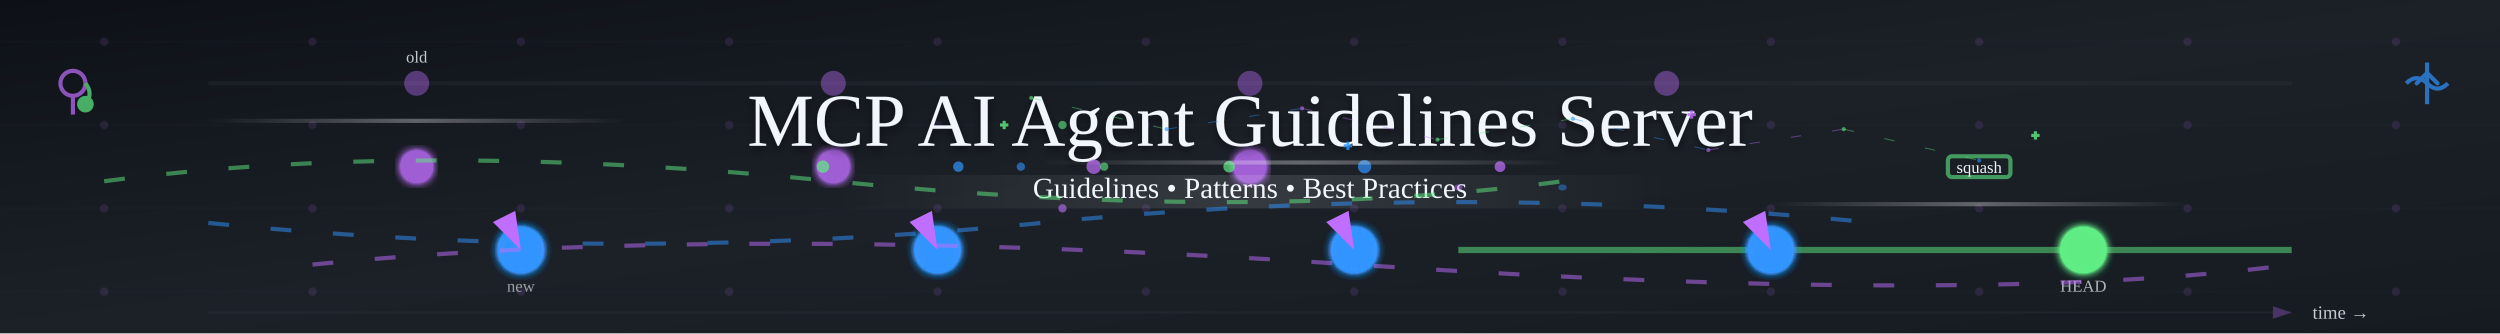
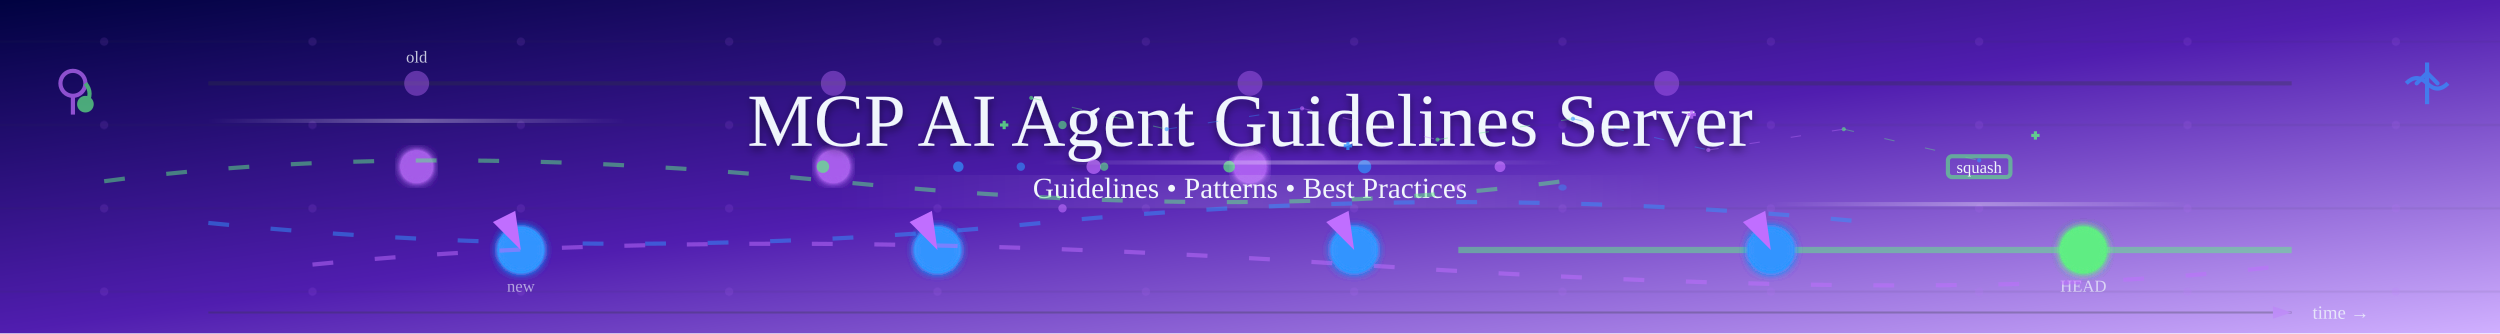
<svg xmlns="http://www.w3.org/2000/svg" width="1200" height="160" viewBox="0 0 1200 160" role="img" aria-label="Git Rebase">
  <defs>
    <linearGradient id="bgRebaseGrad" x1="0%" y1="0%" x2="100%" y2="100%">
-       <stop offset="0%" style="stop-color:#0d1117;stop-opacity:1">
-         <animate attributeName="stop-color" values="#0d1117;#161b22;#0d1117" dur="4.5s" repeatCount="indefinite" />
+       <stop offset="0%" style="stop-color:#000240;stop-opacity:1">
+         <animate attributeName="stop-color" values="#000240;#501DAF;#000240" dur="4.5s" repeatCount="indefinite" />
      </stop>
-       <stop offset="50%" style="stop-color:#1c2128;stop-opacity:1" />
-       <stop offset="100%" style="stop-color:#161b22;stop-opacity:1">
-         <animate attributeName="stop-color" values="#161b22;#0d1117;#161b22" dur="4.5s" repeatCount="indefinite" />
+       <stop offset="50%" style="stop-color:#501DAF;stop-opacity:1" />
+       <stop offset="100%" style="stop-color:#D0B0FF;stop-opacity:1">
+         <animate attributeName="stop-color" values="#000240;#501DAF;#000240" dur="4.5s" repeatCount="indefinite" />
      </stop>
    </linearGradient>
    <radialGradient id="rebaseGlow" cx="50%" cy="50%" r="50%">
      <stop offset="0%" style="stop-color:#C06EFF;stop-opacity:1" />
      <stop offset="50%" style="stop-color:#3094FF;stop-opacity:0.6" />
      <stop offset="100%" style="stop-color:#5FED83;stop-opacity:0" />
    </radialGradient>
    <filter id="glow" x="-50%" y="-50%" width="200%" height="200%">
      <feGaussianBlur stdDeviation="3" result="blur" />
      <feColorMatrix in="blur" type="matrix" values="1 0 0 0 0  0 1 0 0 0  0 0 1 0 0  0 0 0 8 0" result="glow" />
      <feMerge>
        <feMergeNode in="glow" />
        <feMergeNode in="SourceGraphic" />
      </feMerge>
    </filter>
    <filter id="dropShadow" x="-50%" y="-50%" width="200%" height="200%">
      <feGaussianBlur in="SourceAlpha" stdDeviation="2" />
      <feOffset dx="0" dy="2" result="offsetblur" />
      <feFlood flood-color="#000000" flood-opacity="0.5" />
      <feComposite in2="offsetblur" operator="in" />
      <feMerge>
        <feMergeNode />
        <feMergeNode in="SourceGraphic" />
      </feMerge>
    </filter>
    <linearGradient id="shine07" x1="0%" y1="0%" x2="100%" y2="0%">
      <stop offset="0%" style="stop-color:#ffffff;stop-opacity:0" />
      <stop offset="50%" style="stop-color:#ffffff;stop-opacity:0.8" />
      <stop offset="100%" style="stop-color:#ffffff;stop-opacity:0" />
      <animate attributeName="x1" values="-100%;200%" dur="1.5s" repeatCount="indefinite" />
      <animate attributeName="x2" values="0%;300%" dur="1.5s" repeatCount="indefinite" />
    </linearGradient>
    <pattern id="timelinePattern" x="0" y="0" width="100" height="40" patternUnits="userSpaceOnUse">
      <line x1="0" y1="20" x2="100" y2="20" stroke="#30363d" stroke-width="1" opacity="0.2" />
      <circle cx="50" cy="20" r="2" fill="#C06EFF" opacity="0.3" />
    </pattern>
    <marker id="rebaseArrow" markerWidth="10" markerHeight="10" refX="9" refY="3" orient="auto">
      <path d="M0,0 L0,6 L9,3 z" fill="#C06EFF" />
    </marker>
  </defs>
  <style>
    @media (prefers-color-scheme: dark) {
      .text-primary { fill: #f0f6fc; font-family: 'SF Pro Display', -apple-system, BlinkMacSystemFont, 'Segoe UI', 'Roboto', 'Helvetica Neue', Arial, sans-serif; font-weight: 700; letter-spacing: -0.5px; }
      .text-secondary { fill: #c9d1d9; font-family: 'SF Pro Text', -apple-system, BlinkMacSystemFont, 'Segoe UI', 'Roboto', 'Helvetica Neue', Arial, sans-serif; font-weight: 500; letter-spacing: 0.5px; }
    }
    @media (prefers-color-scheme: light) {
      .text-primary { fill: #24292f; font-family: 'SF Pro Display', -apple-system, BlinkMacSystemFont, 'Segoe UI', 'Roboto', 'Helvetica Neue', Arial, sans-serif; font-weight: 700; letter-spacing: -0.5px; }
      .text-secondary { fill: #1f2328; font-family: 'SF Pro Text', -apple-system, BlinkMacSystemFont, 'Segoe UI', 'Roboto', 'Helvetica Neue', Arial, sans-serif; font-weight: 500; letter-spacing: 0.5px; }
    }
    
    .commit-jump { 
      animation: jump-rebase 4s cubic-bezier(0.4, 0, 0.2, 1) infinite; 
    }
    @keyframes jump-rebase {
      0%, 100% { transform: translateY(0); opacity: 0.5; }
      50% { transform: translateY(-40.0px); opacity: 1; }
    }
    
    .timeline-rewrite {
      stroke-dasharray: 600;
      stroke-dashoffset: 600;
      animation: timeline-draw 5s ease-in-out infinite;
    }
    @keyframes timeline-draw {
      to { stroke-dashoffset: 0; }
    }
    
    .squash-merge {
      animation: squash-compress 3s cubic-bezier(0.4, 0, 0.6, 1) infinite;
      transform-origin: center;
    }
    @keyframes squash-compress {
      0%, 100% { transform: scaleX(1); opacity: 0.6; }
      50% { transform: scaleX(0.5); opacity: 1; }
    }
    
    .rebase-arc {
      stroke-dasharray: 200;
      stroke-dashoffset: 200;
      animation: arc-trace 4s ease-out infinite;
    }
    @keyframes arc-trace {
      to { stroke-dashoffset: 0; }
    }
    
    .commit-glow {
      animation: commit-intense-glow 2.5s ease-in-out infinite;
    }
    @keyframes commit-intense-glow {
      0%, 100% { opacity: 0.4; filter: drop-shadow(0 0 2px currentColor); }
      50% { opacity: 1; filter: drop-shadow(0 0 8px currentColor); }
    }
    
    @media (prefers-reduced-motion: reduce) { 
      * { animation: none !important; } 
    }
  
    /* Enhanced header particle effects */
    .h-particle {
      animation: h-particle-rise 5s ease-out infinite;
    }
    @keyframes h-particle-rise {
      0% { opacity: 0; transform: translateY(60px) scale(0); }
      50% { opacity: 1; transform: translateY(30px) scale(2.5); }
      100% { opacity: 0; transform: translateY(0) scale(0); }
    }
    
    .h-sparkle {
      animation: h-sparkle-twinkle 2s ease-in-out infinite;
      transform-origin: center;
    }
    @keyframes h-sparkle-twinkle {
      0%, 100% { opacity: 0; transform: scale(0) rotate(0deg); }
      50% { opacity: 1; transform: scale(3) rotate(180deg); }
    }
    
    /* Energy waves */
    .h-energy {
      stroke-dasharray: 10 20;
      animation: h-energy-pulse 4s linear infinite;
    }
    @keyframes h-energy-pulse {
      to { stroke-dashoffset: -200; }
    }
    
    /* Orbital elements */
    .h-orbit {
      animation: h-orbit-spin 15s linear infinite;
      transform-origin: center;
    }
    @keyframes h-orbit-spin {
      to { transform: rotate(360deg); }
    }
    
    /* Glow intensity */
    .h-glow-intense {
      animation: h-glow-pulse 3s ease-in-out infinite;
    }
    @keyframes h-glow-pulse {
      0%, 100% { filter: drop-shadow(0 0 5px currentColor); opacity: 0.6; }
      50% { filter: drop-shadow(0 0 15px currentColor); opacity: 1; }
    }
    
    /* Beam effect */
    .h-beam {
      animation: h-beam-sweep 5s ease-in-out infinite;
      transform-origin: center;
    }
    @keyframes h-beam-sweep {
      0%, 100% { opacity: 0; transform: scaleX(0); }
      50% { opacity: 0.8; transform: scaleX(4); }
    }
    
    /* Constellation effect */
    .h-star {
      animation: h-star-blink 4s ease-in-out infinite;
    }
    @keyframes h-star-blink {
      0%, 100% { opacity: 0.2; r: 1px; }
      50% { opacity: 1; r: 3px; }
    }
    
    /* Network lines */
    .h-network {
      stroke-dasharray: 5 15;
      animation: h-network-pulse 6s linear infinite;
      opacity: 0.4;
    }
    @keyframes h-network-pulse {
      0%, 100% { opacity: 0.2; }
      50% { opacity: 0.8; stroke-dashoffset: -100; }
    }
    
    </style>
  <rect width="1200" height="160" fill="url(#bgRebaseGrad)" />
  <rect width="1200" height="160" fill="url(#timelinePattern)" opacity="0.4" />
  <line x1="100" y1="40" x2="1100" y2="40" stroke="#30363d" stroke-width="2" opacity="0.3" />
  <g opacity="0.4">
    <circle cx="200" cy="40" r="6" fill="#C06EFF" />
    <circle cx="400" cy="40" r="6" fill="#C06EFF" />
    <circle cx="600" cy="40" r="6" fill="#C06EFF" />
    <circle cx="800" cy="40" r="6" fill="#C06EFF" />
  </g>
  <line class="timeline-rewrite" x1="100" y1="120" x2="1100" y2="120" stroke="#5FED83" stroke-width="3" opacity="0.5" />
  <g filter="url(#glow)">
    <circle class="commit-glow" cx="250" cy="120" r="8" fill="#3094FF" style="animation-delay: 0s" />
    <circle class="commit-glow" cx="450" cy="120" r="8" fill="#3094FF" style="animation-delay: 0.5s" />
    <circle class="commit-glow" cx="650" cy="120" r="8" fill="#3094FF" style="animation-delay: 1s" />
    <circle class="commit-glow" cx="850" cy="120" r="8" fill="#3094FF" style="animation-delay: 1.5s" />
    <circle class="commit-glow" cx="1000" cy="120" r="8" fill="#5FED83" style="animation-delay: 2s" />
  </g>
  <path class="rebase-arc" d="M 200 40 Q 225 70, 250 120" fill="none" stroke="#C06EFF" stroke-width="2" marker-end="url(#rebaseArrow)" style="animation-delay: 0s" />
  <path class="rebase-arc" d="M 400 40 Q 425 70, 450 120" fill="none" stroke="#C06EFF" stroke-width="2" marker-end="url(#rebaseArrow)" style="animation-delay: 1s" />
  <path class="rebase-arc" d="M 600 40 Q 625 70, 650 120" fill="none" stroke="#C06EFF" stroke-width="2" marker-end="url(#rebaseArrow)" style="animation-delay: 2s" />
  <path class="rebase-arc" d="M 800 40 Q 825 70, 850 120" fill="none" stroke="#C06EFF" stroke-width="2" marker-end="url(#rebaseArrow)" style="animation-delay: 3s" />
  <g class="commit-jump" style="animation-delay: 0s">
    <circle cx="200" cy="80" r="5" fill="#C06EFF" opacity="0.8" filter="url(#glow)" />
  </g>
  <g class="commit-jump" style="animation-delay: 1s">
    <circle cx="400" cy="80" r="5" fill="#C06EFF" opacity="0.8" filter="url(#glow)" />
  </g>
  <g class="commit-jump" style="animation-delay: 2s">
    <circle cx="600" cy="80" r="5" fill="#C06EFF" opacity="0.8" filter="url(#glow)" />
  </g>
  <g class="squash-merge" transform="translate(950, 80)">
    <rect x="-15" y="-5" width="30" height="10" rx="2" fill="none" stroke="#5FED83" stroke-width="2" opacity="0.6" />
    <text x="0" y="3" text-anchor="middle" class="text-secondary" font-size="8" fill="#f0f6fc">squash</text>
  </g>
  <path d="M 100 150 L 1100 150" stroke="#30363d" stroke-width="1" opacity="0.3" marker-end="url(#rebaseArrow)" />
  <text x="1110" y="153" class="text-secondary" font-size="9" opacity="0.8" fill="#f0f6fc">time →</text>
  <text x="200" y="30" text-anchor="middle" class="text-secondary" font-size="8" opacity="0.8" fill="#f0f6fc">old</text>
  <text x="250" y="140" text-anchor="middle" class="text-secondary" font-size="8" opacity="0.6" fill="#f0f6fc">new</text>
  <text x="1000" y="140" text-anchor="middle" class="text-secondary" font-size="8" opacity="0.7" fill="#f0f6fc">HEAD</text>
  <g transform="translate(25, 30)" opacity="0.7">
    <circle cx="10" cy="10" r="6" fill="none" stroke="#C06EFF" stroke-width="2" />
    <path d="M 10 16 L 10 25" stroke="#C06EFF" stroke-width="2" />
    <path d="M 16 10 Q 20 15, 16 20" fill="none" stroke="#5FED83" stroke-width="2" />
    <circle cx="16" cy="20" r="4" fill="#5FED83" />
  </g>
  <g transform="translate(1150, 30)" opacity="0.7">
    <path d="M 5 10 Q 10 5, 15 10 T 25 10" fill="none" stroke="#3094FF" stroke-width="2" />
    <path d="M 15 0 L 15 20" stroke="#3094FF" stroke-width="2" />
    <path d="M 20 10 L 15 5 L 10 10" fill="none" stroke="#3094FF" stroke-width="2" stroke-linecap="round" />
  </g>
  <text x="600" y="70" text-anchor="middle" class="text-primary" font-size="36" filter="url(#dropShadow)" fill="#f0f6fc">MCP AI Agent Guidelines Server</text>
  <text x="600" y="95" text-anchor="middle" class="subtitle text-secondary" font-size="14" fill="#f0f6fc">Guidelines • Patterns • Best Practices</text>
  <rect x="400" y="84" width="400" height="16" fill="url(#shine07)" opacity="0.15" />
  <g opacity="0.7">
    <circle class="h-particle" cx="395" cy="80" r="3" fill="#5FED83" style="animation-delay: 0s" />
    <circle class="h-particle" cx="460" cy="80" r="2.5" fill="#3094FF" style="animation-delay: 0.7s" />
    <circle class="h-particle" cx="525" cy="80" r="3.5" fill="#C06EFF" style="animation-delay: 1.4s" />
    <circle class="h-particle" cx="590" cy="80" r="2.8" fill="#5FED83" style="animation-delay: 2.1s" />
    <circle class="h-particle" cx="655" cy="80" r="3.2" fill="#3094FF" style="animation-delay: 2.8s" />
    <circle class="h-particle" cx="720" cy="80" r="2.6" fill="#C06EFF" style="animation-delay: 3.5s" />
  </g>
  <g opacity="0.8">
    <path class="h-sparkle" d="M 480 60 L 484 60 M 482 58 L 482 62" stroke="#5FED83" stroke-width="1.5" style="animation-delay: 0s" />
    <path class="h-sparkle" d="M 645 70 L 649 70 M 647 68 L 647 72" stroke="#3094FF" stroke-width="1.5" style="animation-delay: 0.5s" />
    <path class="h-sparkle" d="M 810 55 L 814 55 M 812 53 L 812 57" stroke="#C06EFF" stroke-width="1.5" style="animation-delay: 1s" />
    <path class="h-sparkle" d="M 975 65 L 979 65 M 977 63 L 977 67" stroke="#5FED83" stroke-width="1.5" style="animation-delay: 1.5s" />
  </g>
  <g opacity="0.5">
    <path class="h-energy" d="M 50 87 Q 200 67, 400 87 T 750 87" stroke="#5FED83" stroke-width="2" fill="none" style="animation-delay: 0s" />
    <path class="h-energy" d="M 100 107 Q 300 127, 500 107 T 900 107" stroke="#3094FF" stroke-width="2" fill="none" style="animation-delay: 1s" />
    <path class="h-energy" d="M 150 127 Q 350 107, 650 127 T 1100 127" stroke="#C06EFF" stroke-width="2" fill="none" style="animation-delay: 2s" />
  </g>
  <g opacity="0.6">
    <g class="h-orbit" transform="translate(510, 80)">
      <circle cx="20" cy="0" r="2" fill="#5FED83" />
      <circle cx="-20" cy="0" r="2" fill="#3094FF" />
      <circle cx="0" cy="20" r="2" fill="#C06EFF" />
      <circle cx="0" cy="-20" r="2" fill="#5FED83" />
    </g>
    <g class="h-orbit" transform="translate(725, 90)" style="animation-direction: reverse; animation-duration: 20s;">
      <ellipse cx="25" cy="0" rx="2" ry="1.5" fill="#3094FF" opacity="0.7" />
      <ellipse cx="-25" cy="0" rx="2" ry="1.5" fill="#C06EFF" opacity="0.7" />
    </g>
  </g>
  <g opacity="0.4">
    <rect class="h-beam" x="100" y="57" width="200" height="2" fill="url(#shine07)" style="animation-delay: 0s" />
    <rect class="h-beam" x="500" y="77" width="250" height="2" fill="url(#shine07)" style="animation-delay: 1.5s" />
    <rect class="h-beam" x="850" y="97" width="200" height="2" fill="url(#shine07)" style="animation-delay: 3s" />
  </g>
  <g class="h-glow-intense" opacity="0.6">
    <circle class="h-star" cx="495" cy="47" r="1" fill="#5FED83" style="animation-delay: 0s" />
    <circle class="h-star" cx="560" cy="62" r="1" fill="#3094FF" style="animation-delay: 0.4s" />
    <circle class="h-star" cx="625" cy="52" r="1" fill="#C06EFF" style="animation-delay: 0.8s" />
    <circle class="h-star" cx="690" cy="67" r="1" fill="#5FED83" style="animation-delay: 1.2s" />
    <circle class="h-star" cx="755" cy="57" r="1" fill="#3094FF" style="animation-delay: 1.6s" />
    <circle class="h-star" cx="820" cy="72" r="1" fill="#C06EFF" style="animation-delay: 2s" />
    <circle class="h-star" cx="885" cy="62" r="1" fill="#5FED83" style="animation-delay: 2.4s" />
    <circle class="h-star" cx="950" cy="77" r="1" fill="#3094FF" style="animation-delay: 2.8s" />
  </g>
  <g class="h-network">
    <line x1="495" y1="47" x2="560" y2="62" stroke="#5FED83" stroke-width="0.5" />
    <line x1="560" y1="62" x2="625" y2="52" stroke="#3094FF" stroke-width="0.5" />
    <line x1="625" y1="52" x2="690" y2="67" stroke="#C06EFF" stroke-width="0.5" />
    <line x1="690" y1="67" x2="755" y2="57" stroke="#5FED83" stroke-width="0.5" />
    <line x1="755" y1="57" x2="820" y2="72" stroke="#3094FF" stroke-width="0.5" />
    <line x1="820" y1="72" x2="885" y2="62" stroke="#C06EFF" stroke-width="0.5" />
    <line x1="885" y1="62" x2="950" y2="77" stroke="#5FED83" stroke-width="0.5" />
  </g>
</svg>
